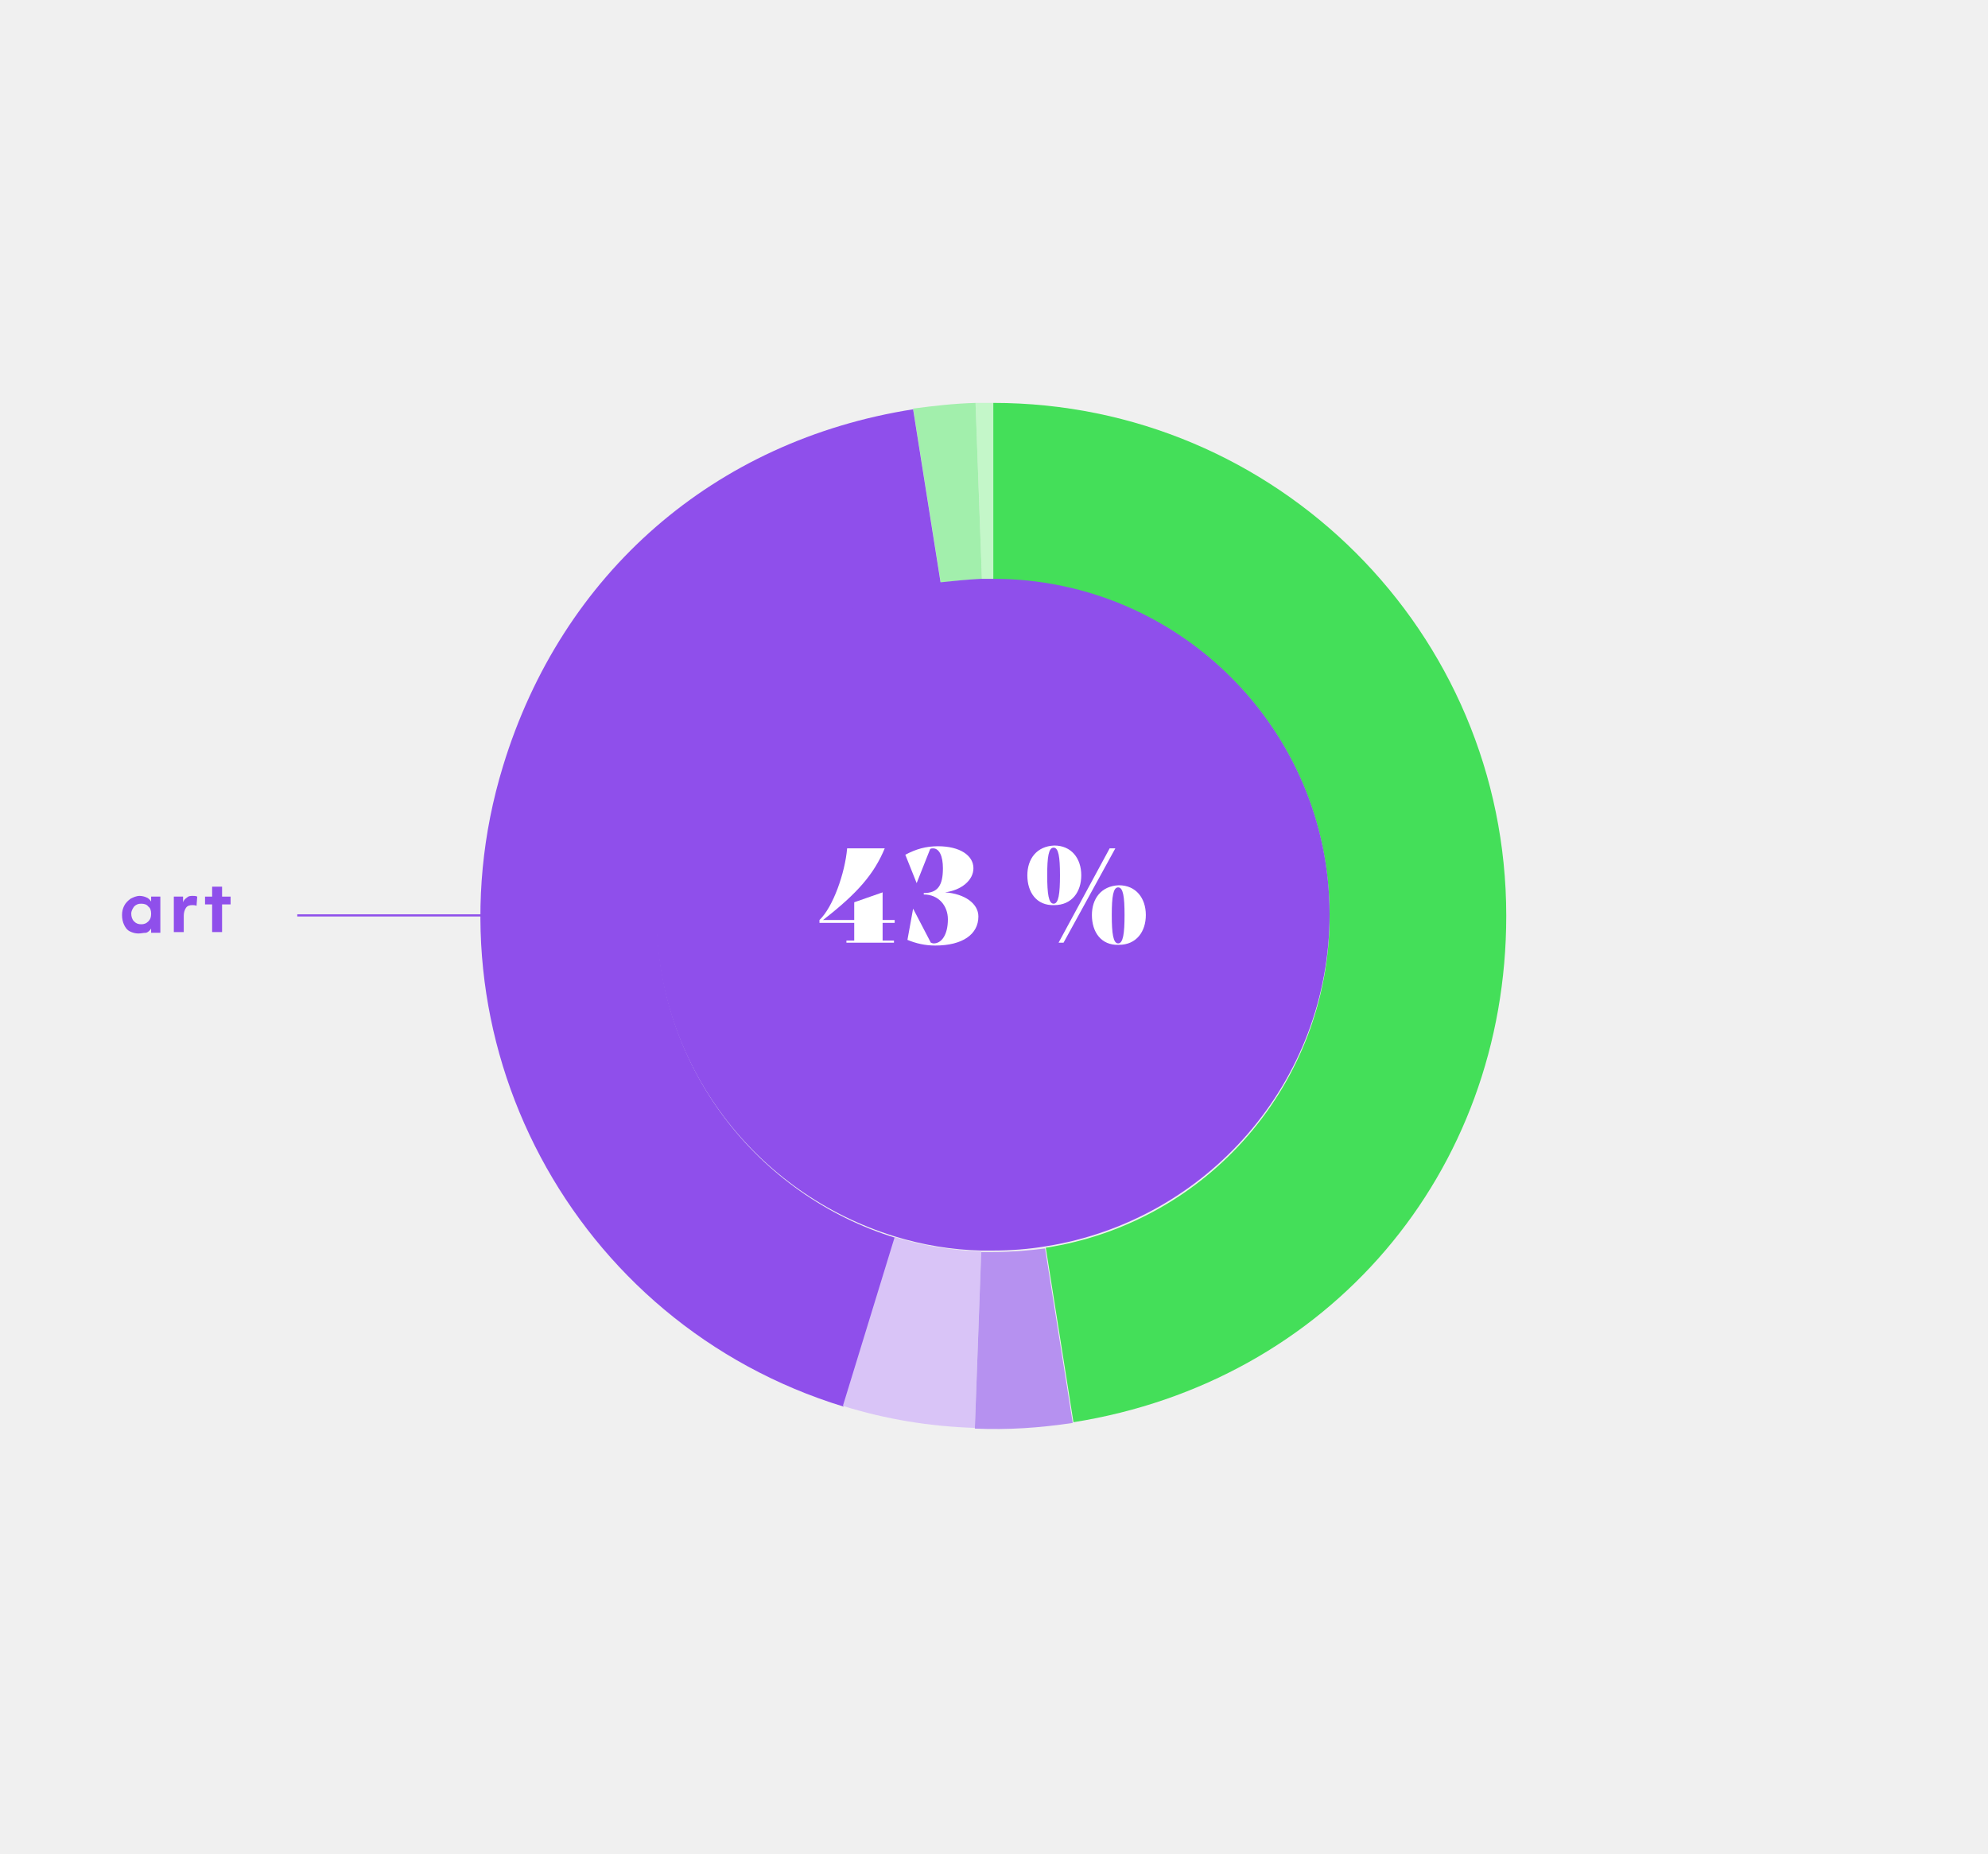
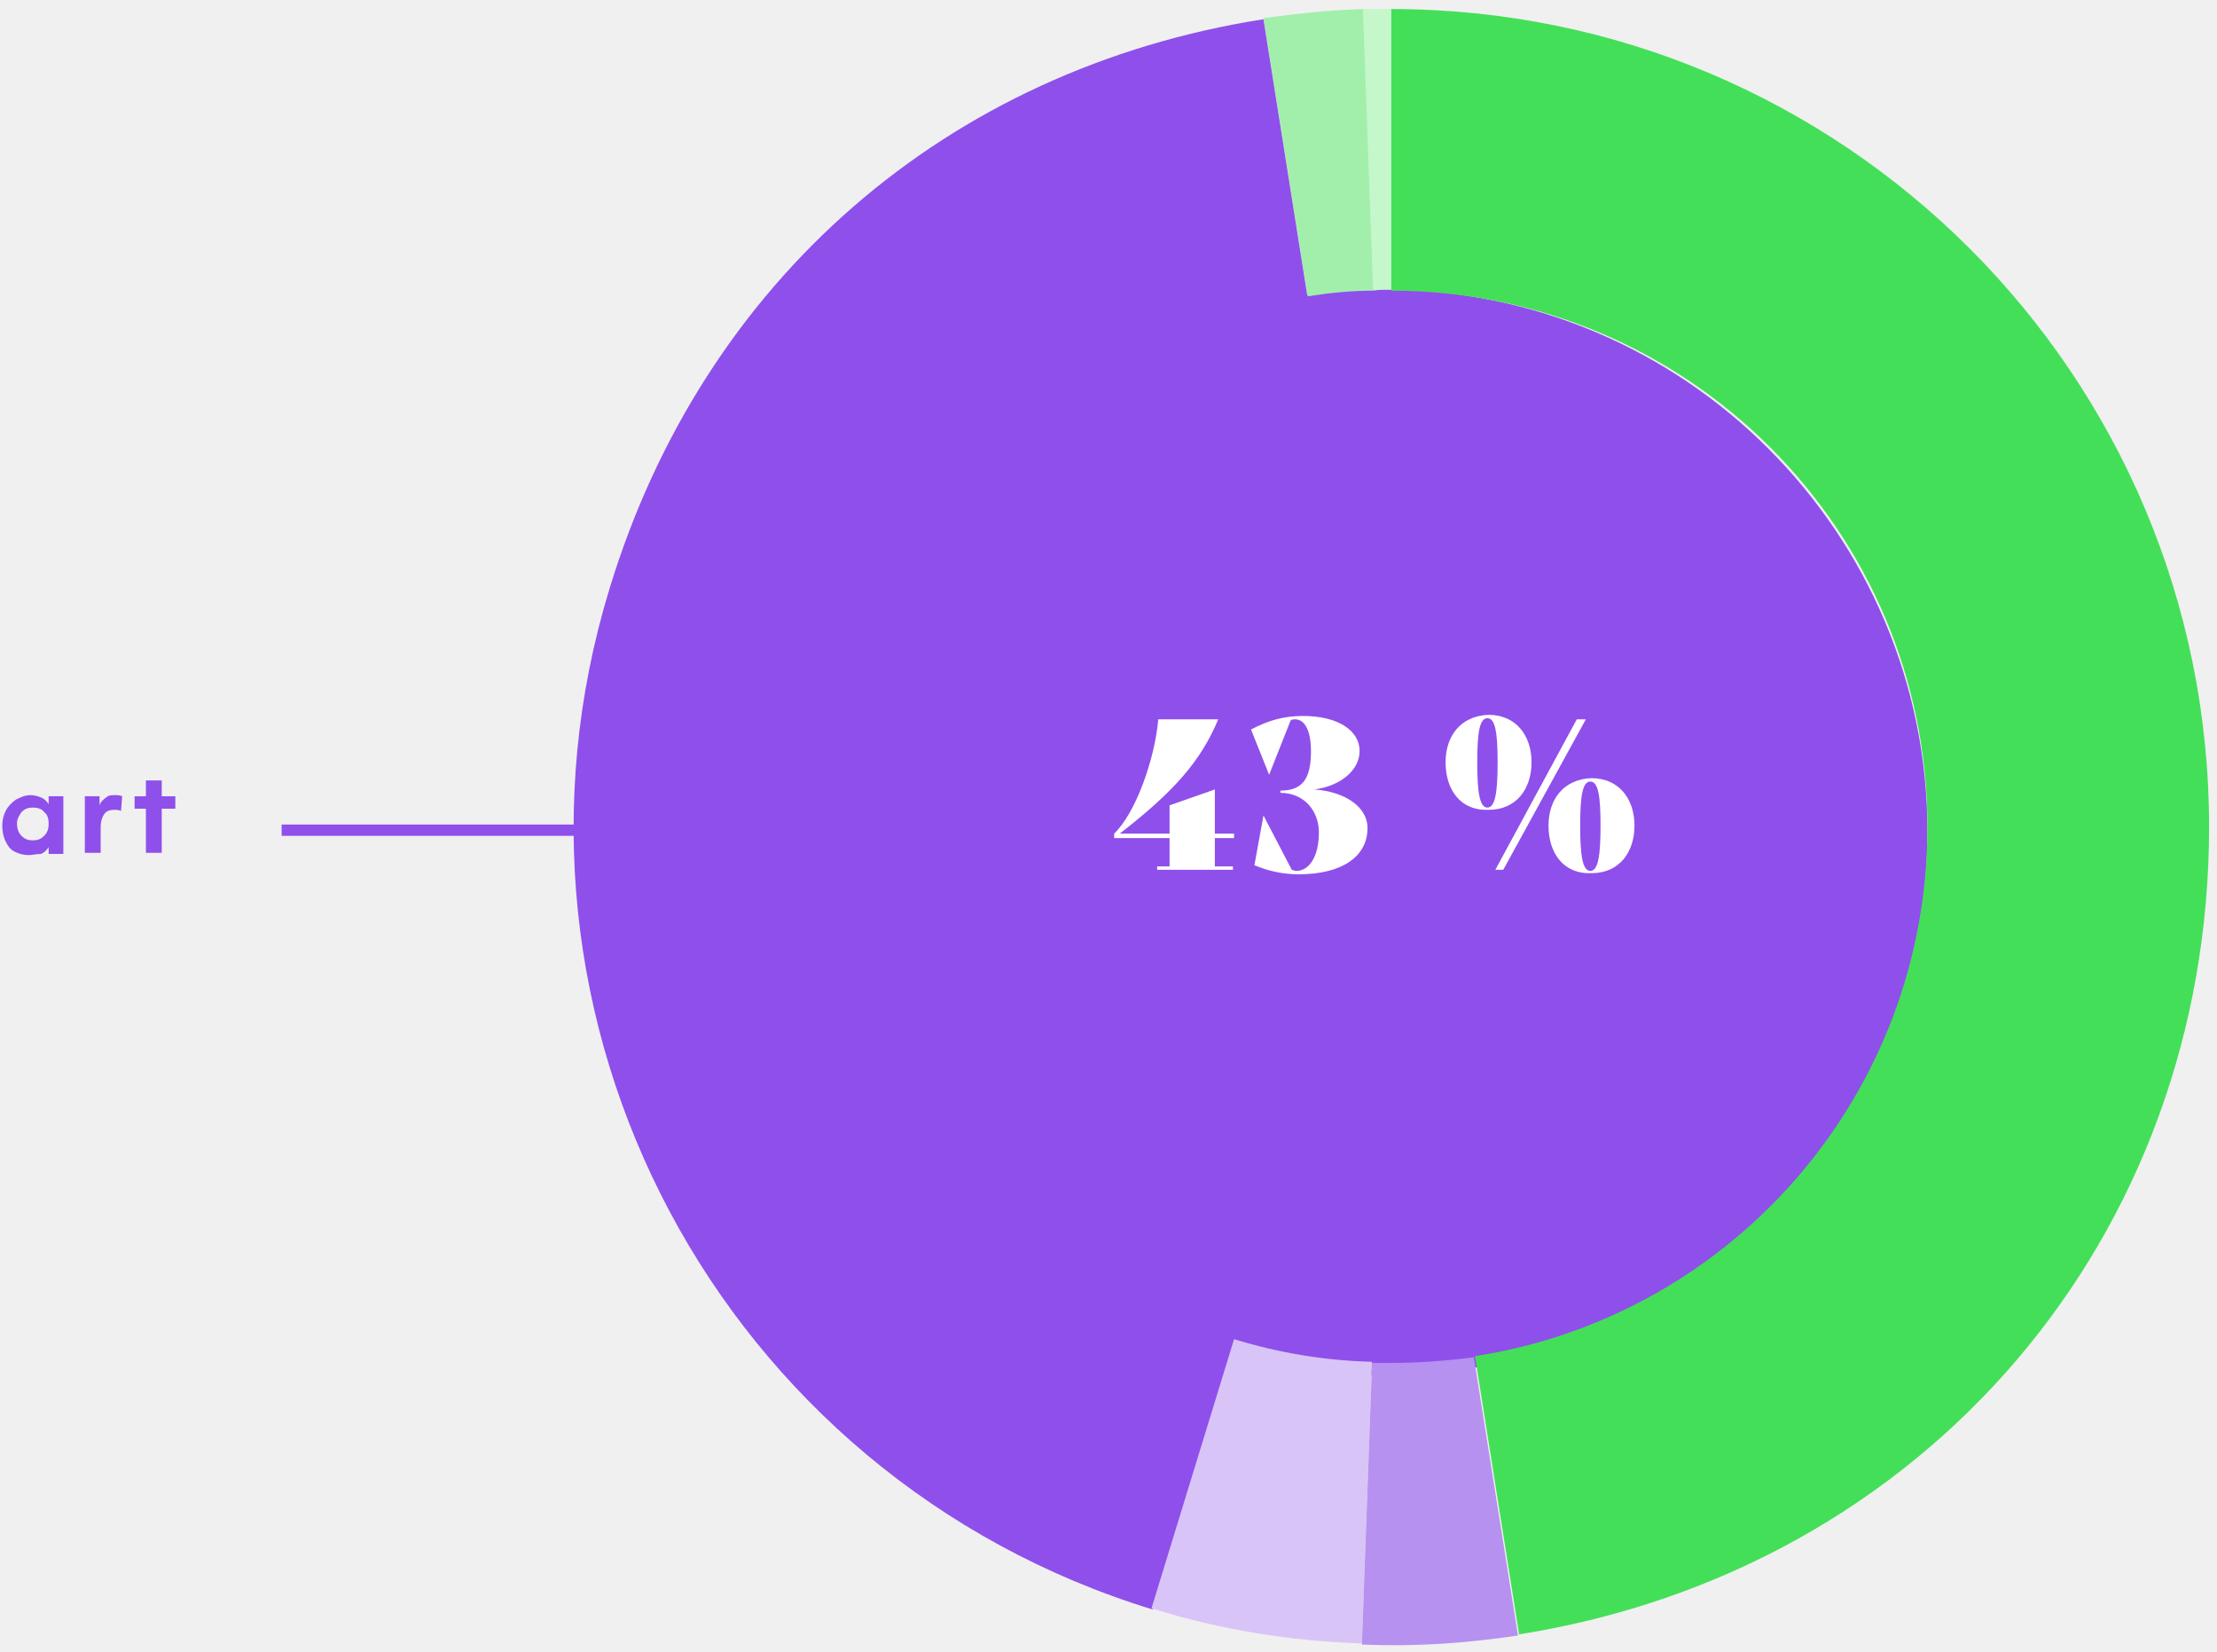
- <svg xmlns="http://www.w3.org/2000/svg" version="1.1" id="Calque_1 sec" x="0px" y="0px" viewBox="0 0 280.2 261.3" style="enable-background:new 0 0 280.2 261.3;" xml:space="preserve">
-   <style type="text/css">
- 	.st0{fill:#C4F7C9;}
- 	.st1{fill:#A2EFAC;}
- 	.st2{fill:#8F4FEB;}
- 	.st3{fill:#D9C4F7;}
- 	.st4{fill:#B691F0;}
- 	.st5{fill:#44DF59;}
- 	.st6{fill:#FFFFFF;}
- </style>
-   <g>
-     <path class="st0" d="M140,81.6V56.8c-0.8,0-1.8,0-2.5,0l0.9,24.9C138.9,81.6,139.5,81.6,140,81.6z" />
-     <path class="st1" d="M138.4,81.7l-0.9-24.9c-3.2,0.1-5.7,0.4-8.8,0.8l3.9,24.6C134.5,81.9,136.4,81.7,138.4,81.7z" />
-     <path class="st2" d="M92.6,129.1c0-23.7,17.3-43.3,40-46.8l-3.9-24.6c-28,4.4-49.5,23.1-57.8,50.3c-11.7,38.2,9.8,78.6,48,90.3   l7.3-23.8C106.7,168.5,92.6,150.4,92.6,129.1z" />
-     <path class="st3" d="M126.1,174.4l-7.3,23.8c6.1,1.9,12.3,2.9,18.6,3.1l0.9-24.9C134.1,176.3,130,175.6,126.1,174.4z" />
-     <path class="st4" d="M140,176.5c-0.6,0-1.1,0-1.7,0l-0.9,24.9c4.7,0.2,9.1-0.1,13.8-0.8l-3.9-24.6C145,176.3,142.5,176.5,140,176.5   z" />
-     <path class="st5" d="M140,56.8v24.9c26.2,0,47.4,21.2,47.4,47.4c0,23.7-17.3,43.3-40,46.8l3.9,24.6c35.9-5.7,61-35.1,61-71.4   C212.3,89.1,179.9,56.8,140,56.8z" />
-     <path class="st2" d="M140,81.6c-0.6,0-1.1,0-1.7,0c-2,0.1-3.9,0.3-5.8,0.5c-22.7,3.6-40,23.2-40,46.8c0,21.4,14.1,39.4,33.6,45.4   c3.9,1.2,8,1.9,12.2,2c0.5,0,1.1,0,1.7,0c2.5,0,5-0.2,7.4-0.6c22.7-3.6,40-23.2,40-46.8C187.4,102.9,166.2,81.6,140,81.6z" />
-   </g>
-   <g>
-     <g>
-       <path class="st2" d="M19.5,131.6c-0.4,0-0.8-0.1-1.2-0.3c-0.4-0.2-0.6-0.5-0.8-0.9c-0.2-0.4-0.3-0.9-0.3-1.4    c0-0.5,0.1-0.9,0.3-1.3c0.2-0.4,0.5-0.7,0.9-1c0.4-0.2,0.8-0.4,1.3-0.4c0.3,0,0.7,0.1,0.9,0.2c0.3,0.1,0.5,0.3,0.7,0.6l0-0.7h1.3    v5.1h-1.3l0-0.6c-0.2,0.3-0.4,0.5-0.7,0.6C20.2,131.5,19.9,131.6,19.5,131.6z M19.9,130.3c0.4,0,0.7-0.1,1-0.4    c0.3-0.3,0.4-0.6,0.4-1.1c0-0.4-0.1-0.8-0.4-1c-0.2-0.3-0.6-0.4-1-0.4c-0.4,0-0.7,0.1-1,0.4c-0.2,0.3-0.4,0.6-0.4,1    c0,0.4,0.1,0.8,0.4,1.1C19.2,130.2,19.5,130.3,19.9,130.3z" />
-       <path class="st2" d="M24.5,126.4h1.3l0,0.8c0.1-0.3,0.3-0.5,0.6-0.7c0.2-0.2,0.5-0.2,0.8-0.2c0.2,0,0.4,0,0.6,0.1l-0.1,1.3    c-0.2-0.1-0.4-0.1-0.6-0.1c-0.4,0-0.7,0.1-0.9,0.4c-0.2,0.3-0.3,0.7-0.3,1.1v2.3h-1.4V126.4z" />
-       <path class="st2" d="M29.9,127.5h-1v-1.1h1V125h1.4v1.4h1.2v1.1h-1.2v3.9h-1.4V127.5z" />
+ <svg xmlns="http://www.w3.org/2000/svg" id="ART" mobilanim="none" width="196px" height="146px" viewBox="0 0 196 146" version="1.1">
+   <g id="Welcome" stroke="none" stroke-width="1" fill="none" fill-rule="evenodd">
+     <g id="INFOGRAPHIE_2.2" fill-rule="nonzero">
+       <g id="Group" transform="translate(50, 0)">
+         <path d="M72.451,25.6 C71.844,25.6 71.338,25.6 70.731,25.6 C68.708,25.701 66.786,25.904 64.864,26.107 C41.901,29.756 24.4,49.625 24.4,73.549 C24.4,95.243 38.663,113.49 58.389,119.573 C62.335,120.789 66.482,121.499 70.731,121.6 C71.237,121.6 71.844,121.6 72.451,121.6 C74.98,121.6 77.509,121.397 79.936,120.992 C102.899,117.342 120.4,97.473 120.4,73.549 C120.4,47.192 98.954,25.6 72.451,25.6 Z" id="Path" fill="#8F4FEB" />
+         <path d="M73,25.6 L73,0.8 C72.2,0.8 71.2,0.8 70.5,0.8 L71.4,25.7 C71.9,25.6 72.5,25.6 73,25.6 Z" id="Path" fill="#C4F7C9" />
+         <path d="M71.4,25.7 L70.5,0.8 C67.3,0.9 64.8,1.2 61.7,1.6 L65.6,26.2 C67.5,25.9 69.4,25.7 71.4,25.7 Z" id="Path" fill="#A2EFAC" />
+         <path d="M25.6,73.1 C25.6,49.4 42.9,29.8 65.6,26.3 L61.7,1.7 C33.7,6.1 12.2,24.8 3.9,52 C-7.8,90.2 13.7,130.6 51.9,142.3 L59.2,118.5 C39.7,112.5 25.6,94.4 25.6,73.1 Z" id="Path" fill="#8F4FEB" />
+         <path d="M59.1,118.4 L51.8,142.2 C57.9,144.1 64.1,145.1 70.4,145.3 L71.3,120.4 C67.1,120.3 63,119.6 59.1,118.4 Z" id="Path" fill="#D9C4F7" />
+         <path d="M73,120.5 C72.4,120.5 71.9,120.5 71.3,120.5 L70.4,145.4 C75.1,145.6 79.5,145.3 84.2,144.6 L80.3,120 C78,120.3 75.5,120.5 73,120.5 Z" id="Path" fill="#B691F0" />
+         <path d="M73,0.8 L73,25.7 C99.2,25.7 120.4,46.9 120.4,73.1 C120.4,96.8 103.1,116.4 80.4,119.9 L84.3,144.5 C120.2,138.8 145.3,109.4 145.3,73.1 C145.3,33.1 112.9,0.8 73,0.8 Z" id="Path" fill="#44DF59" />
+       </g>
+       <g id="Group" transform="translate(0, 69)" fill="#8F4FEB">
+         <path d="M2.5,6.6 C2.1,6.6 1.7,6.5 1.3,6.3 C0.9,6.1 0.7,5.8 0.5,5.4 C0.3,5 0.2,4.5 0.2,4 C0.2,3.5 0.3,3.1 0.5,2.7 C0.7,2.3 1,2 1.4,1.7 C1.8,1.5 2.2,1.3 2.7,1.3 C3,1.3 3.4,1.4 3.6,1.5 C3.9,1.6 4.1,1.8 4.3,2.1 L4.3,1.4 L5.6,1.4 L5.6,6.5 L4.3,6.5 L4.3,5.9 C4.1,6.2 3.9,6.4 3.6,6.5 C3.2,6.5 2.9,6.6 2.5,6.6 Z M2.9,5.3 C3.3,5.3 3.6,5.2 3.9,4.9 C4.2,4.6 4.3,4.3 4.3,3.8 C4.3,3.4 4.2,3 3.9,2.8 C3.7,2.5 3.3,2.4 2.9,2.4 C2.5,2.4 2.2,2.5 1.9,2.8 C1.7,3.1 1.5,3.4 1.5,3.8 C1.5,4.2 1.6,4.6 1.9,4.9 C2.2,5.2 2.5,5.3 2.9,5.3 Z" id="Shape" />
+         <path d="M7.5,1.4 L8.8,1.4 L8.8,2.2 C8.9,1.9 9.1,1.7 9.4,1.5 C9.6,1.3 9.9,1.3 10.2,1.3 C10.4,1.3 10.6,1.3 10.8,1.4 L10.7,2.7 C10.5,2.6 10.3,2.6 10.1,2.6 C9.7,2.6 9.4,2.7 9.2,3 C9,3.3 8.9,3.7 8.9,4.1 L8.9,6.4 L7.5,6.4 L7.5,1.4 L7.5,1.4 Z" id="Path" />
+         <polygon id="Path" points="12.9 2.5 11.9 2.5 11.9 1.4 12.9 1.4 12.9 0 14.3 0 14.3 1.4 15.5 1.4 15.5 2.5 14.3 2.5 14.3 6.4 12.9 6.4 12.9 2.5" />
+       </g>
+       <g id="Group" transform="translate(98, 63)" fill="#FFFFFF">
+         <path d="M9.4,11.1 L9.4,13.6 L11,13.6 L11,13.9 L4.3,13.9 L4.3,13.6 L5.4,13.6 L5.4,11.1 L0.5,11.1 L0.5,10.7 C2.4,8.9 4.1,4.1 4.4,0.6 L9.7,0.6 C8.2,4.2 5.9,6.9 1,10.7 L5.4,10.7 L5.4,8.2 L9.4,6.8 L9.4,10.7 L11.1,10.7 L11.1,11.1 L9.4,11.1 Z" id="Path" />
+         <path d="M22.9,10.2 C22.9,12.7 20.7,14.3 16.8,14.3 C15.4,14.3 14.1,14 12.9,13.5 L13.7,9.1 L13.7,9.1 L16.2,13.9 C16.3,13.9 16.4,14 16.6,14 C17.7,14 18.6,12.8 18.6,10.6 C18.6,8.7 17.3,7.1 15.2,7.1 L15.2,6.9 C17.2,6.9 17.9,5.8 17.9,3.4 C17.9,1.7 17.4,0.6 16.5,0.6 C16.4,0.6 16.2,0.6 16.1,0.7 L14.2,5.5 L14.2,5.5 L12.6,1.5 C14.1,0.7 15.5,0.3 17.2,0.3 C20.3,0.3 22.2,1.6 22.2,3.4 C22.2,5.1 20.5,6.5 18.2,6.8 C21,7 22.9,8.4 22.9,10.2 Z" id="Path" />
+         <path d="M29.8,4.4 C29.8,2.1 31.1,0.3 33.6,0.2 C36,0.2 37.4,2 37.4,4.4 C37.4,6.7 36.1,8.6 33.6,8.6 C31.1,8.7 29.8,6.8 29.8,4.4 Z M34.4,4.4 C34.4,1.8 34.2,0.5 33.5,0.5 C32.8,0.5 32.6,1.8 32.6,4.4 C32.6,7 32.8,8.4 33.5,8.4 C34.2,8.4 34.4,7 34.4,4.4 Z M41.4,0.6 L42.2,0.6 L34.9,13.9 L34.2,13.9 L41.4,0.6 Z M38.9,10 C38.9,7.7 40.2,5.9 42.7,5.8 C45.1,5.8 46.5,7.6 46.5,10 C46.5,12.3 45.2,14.2 42.7,14.2 C40.2,14.3 38.9,12.4 38.9,10 Z M43.5,10 C43.5,7.4 43.3,6.1 42.6,6.1 C41.9,6.1 41.7,7.4 41.7,10 C41.7,12.6 41.9,14 42.6,14 C43.3,14 43.5,12.6 43.5,10 Z" id="Shape" />
+       </g>
+       <rect id="Rectangle" fill="#8F4FEB" x="24.9" y="72.9" width="38" height="1" />
    </g>
  </g>
-   <g>
-     <g>
-       <path class="st6" d="M124.4,130.1v2.5h1.6v0.3h-6.7v-0.3h1.1v-2.5h-4.9v-0.4c1.9-1.8,3.6-6.6,3.9-10.1h5.3    c-1.5,3.6-3.8,6.3-8.7,10.1h4.4v-2.5l4-1.4v3.9h1.7v0.4H124.4z" />
-       <path class="st6" d="M137.9,129.2c0,2.5-2.2,4.1-6.1,4.1c-1.4,0-2.7-0.3-3.9-0.8l0.8-4.4h0l2.5,4.8c0.1,0,0.2,0.1,0.4,0.1    c1.1,0,2-1.2,2-3.4c0-1.9-1.3-3.5-3.4-3.5v-0.2c2,0,2.7-1.1,2.7-3.5c0-1.7-0.5-2.8-1.4-2.8c-0.1,0-0.3,0-0.4,0.1l-1.9,4.8h0    l-1.6-4c1.5-0.8,2.9-1.2,4.6-1.2c3.1,0,5,1.3,5,3.1c0,1.7-1.7,3.1-4,3.4C136,126,137.9,127.4,137.9,129.2z" />
-       <path class="st6" d="M144.8,123.4c0-2.3,1.3-4.1,3.8-4.2c2.4,0,3.8,1.8,3.8,4.2c0,2.3-1.3,4.2-3.8,4.2    C146.1,127.7,144.8,125.8,144.8,123.4z M149.4,123.4c0-2.6-0.2-3.9-0.9-3.9c-0.7,0-0.9,1.3-0.9,3.9c0,2.6,0.2,4,0.9,4    C149.2,127.4,149.4,126,149.4,123.4z M156.4,119.6h0.8l-7.3,13.3h-0.7L156.4,119.6z M153.9,129c0-2.3,1.3-4.1,3.8-4.2    c2.4,0,3.8,1.8,3.8,4.2c0,2.3-1.3,4.2-3.8,4.2C155.2,133.3,153.9,131.4,153.9,129z M158.5,129c0-2.6-0.2-3.9-0.9-3.9    c-0.7,0-0.9,1.3-0.9,3.9c0,2.6,0.2,4,0.9,4C158.3,133,158.5,131.6,158.5,129z" />
-     </g>
-   </g>
-   <rect x="41.9" y="128.9" class="st2" width="38" height="0.3" />
</svg>
